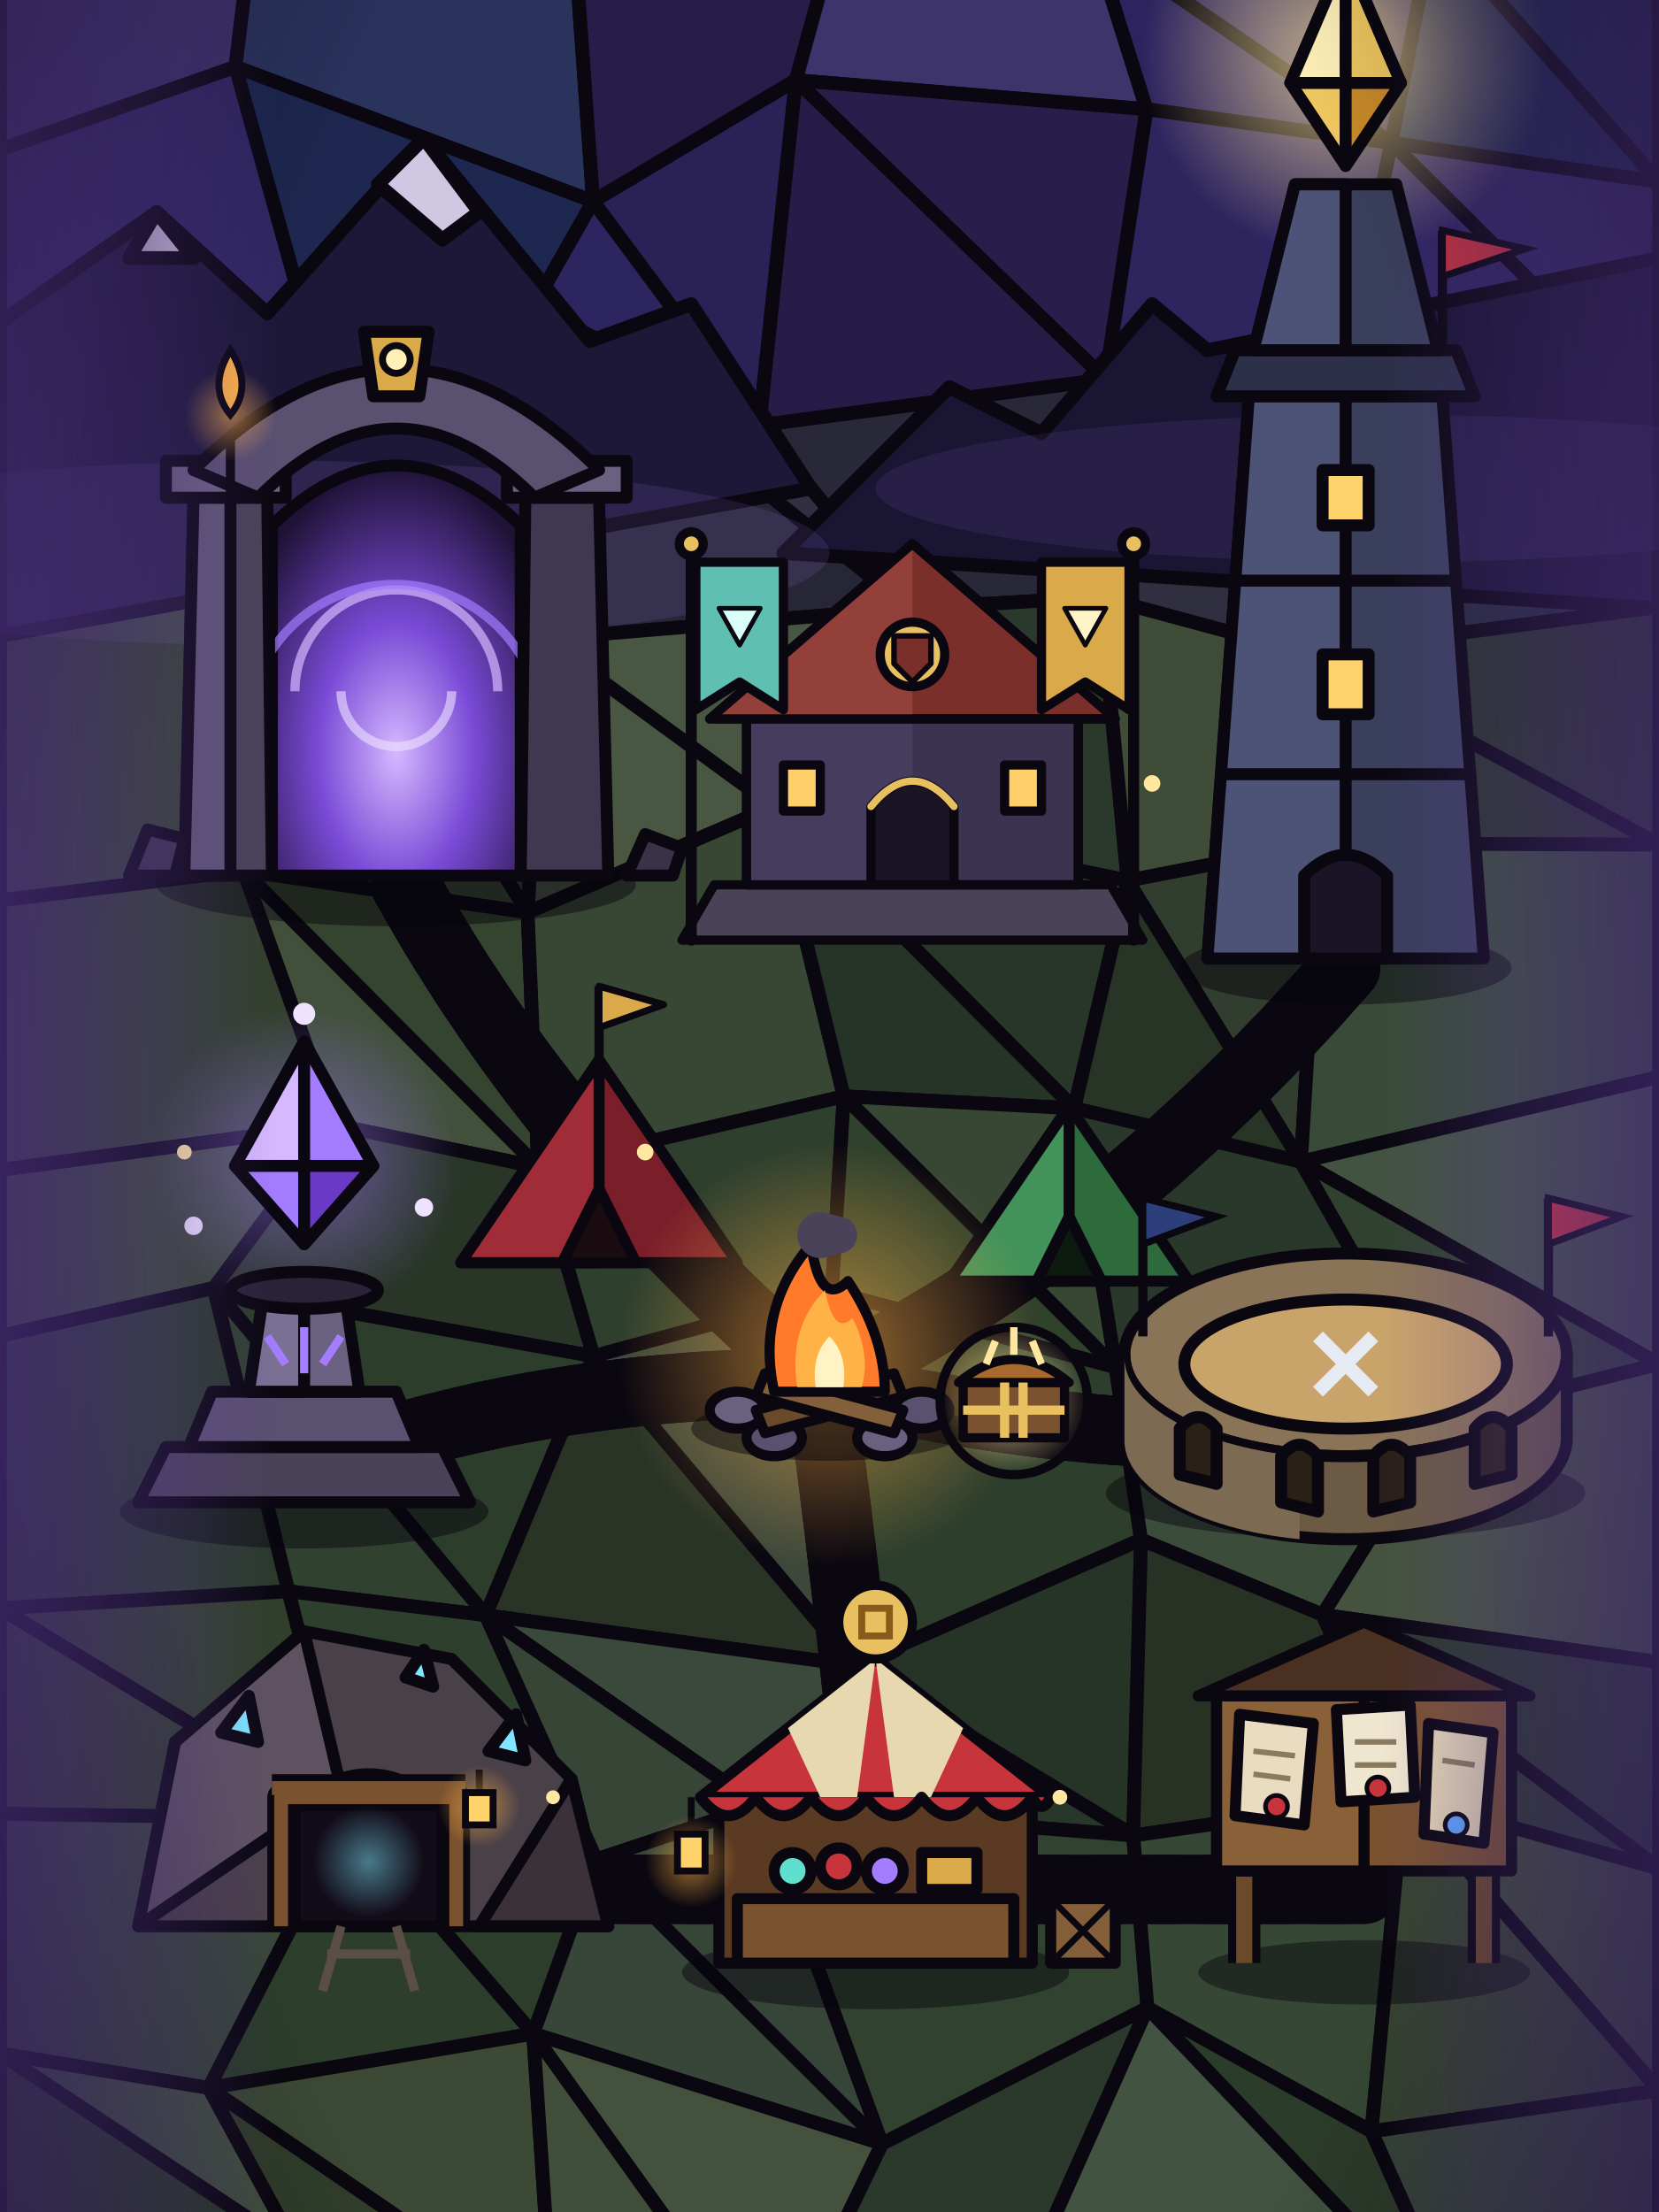
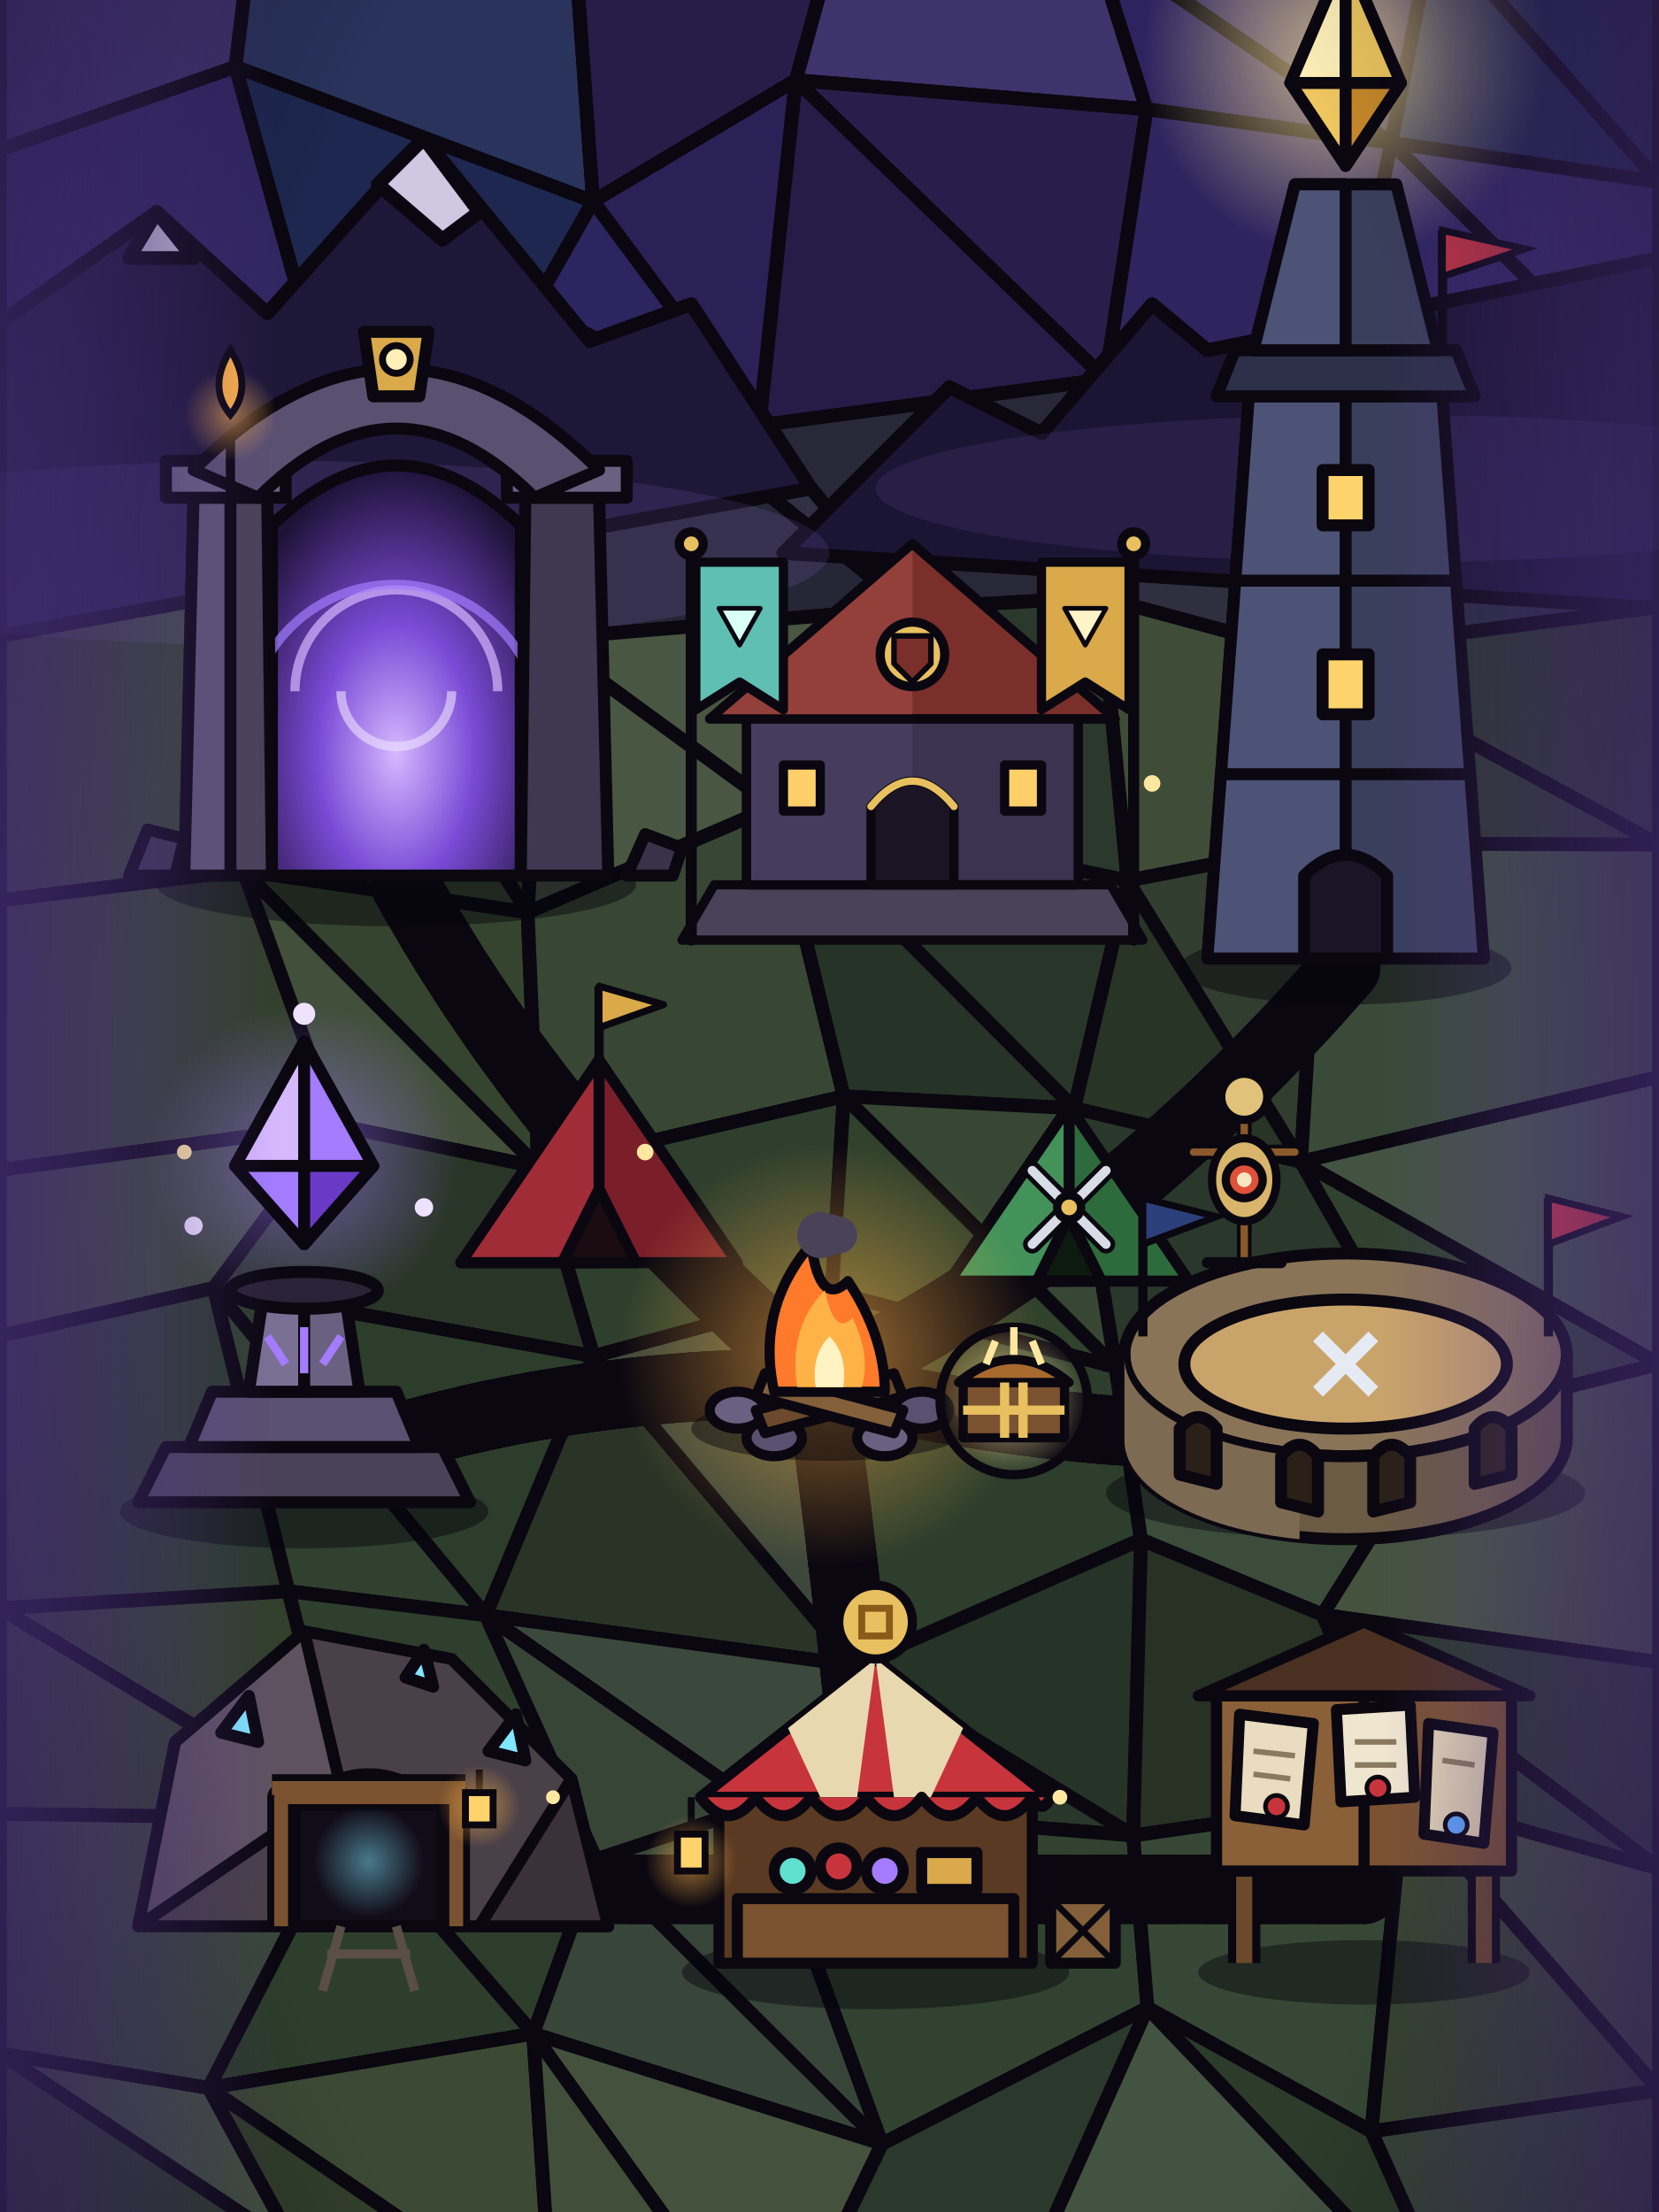
<svg xmlns="http://www.w3.org/2000/svg" viewBox="0 130 360 480" preserveAspectRatio="xMidYMid slice">
  <style>@media (prefers-reduced-motion: no-preference){.flame{animation:flick .35s ease-in-out infinite alternate;transform-box:fill-box;transform-origin:50% 100%}.flame.f2{animation-duration:.27s}.flame.f3{animation-duration:.21s}.bob{animation:bob 2.6s ease-in-out infinite}.pulse{animation:pulse 2.2s ease-in-out infinite;transform-box:fill-box;transform-origin:center}.spin{animation:spin 9s linear infinite;transform-box:fill-box;transform-origin:center}.spin.rev{animation-duration:13s;animation-direction:reverse}.flag{animation:flag 1.4s ease-in-out infinite alternate;transform-box:fill-box;transform-origin:0 50%}.smoke{animation:smoke 3.2s linear infinite}.fly{animation:fly 6s ease-in-out infinite}.drift{animation:drift 14s ease-in-out infinite alternate}}@keyframes flick{to{transform:scale(.88,1.12)}}@keyframes bob{50%{transform:translateY(-5px)}}@keyframes pulse{0%,100%{opacity:.55;transform:scale(1)}50%{opacity:1;transform:scale(1.12)}}@keyframes spin{to{transform:rotate(360deg)}}@keyframes flag{from{transform:skewY(-6deg)}to{transform:skewY(6deg) scaleX(.9)}}@keyframes smoke{0%{transform:translate(0,0) scale(.6);opacity:0}15%{opacity:.5}100%{transform:translate(8px,-60px) scale(1.8);opacity:0}}@keyframes fly{0%,100%{transform:translate(0,0);opacity:.2}25%{opacity:1}50%{transform:translate(14px,-18px);opacity:.5}75%{transform:translate(-10px,-8px);opacity:1}}@keyframes drift{from{transform:translateX(-12px)}to{transform:translateX(12px)}}</style>
  <defs>
    <radialGradient id="g-shard" cx=".5" cy=".5" r=".5">
      <stop offset="0" stop-color="#ffe7a0" stop-opacity=".75" />
      <stop offset="1" stop-color="#ffe7a0" stop-opacity="0" />
    </radialGradient>
    <radialGradient id="g-portal" cx=".5" cy=".7" r=".7">
      <stop offset="0" stop-color="#d6b8ff" />
      <stop offset=".45" stop-color="#7a4ad6" />
      <stop offset="1" stop-color="#1e1236" />
    </radialGradient>
    <radialGradient id="g-fire" cx=".5" cy=".5" r=".5">
      <stop offset="0" stop-color="#ffb347" stop-opacity=".6" />
      <stop offset="1" stop-color="#ffb347" stop-opacity="0" />
    </radialGradient>
    <radialGradient id="g-violet" cx=".5" cy=".5" r=".5">
      <stop offset="0" stop-color="#a37cff" stop-opacity=".55" />
      <stop offset="1" stop-color="#a37cff" stop-opacity="0" />
    </radialGradient>
    <radialGradient id="g-cyan" cx=".5" cy=".5" r=".5">
      <stop offset="0" stop-color="#7fe7ff" stop-opacity=".5" />
      <stop offset="1" stop-color="#7fe7ff" stop-opacity="0" />
    </radialGradient>
    <linearGradient id="g-mistL" x1="0" x2="1">
      <stop offset="0" stop-color="#5a3a9a" stop-opacity=".7" />
      <stop offset="1" stop-color="#5a3a9a" stop-opacity="0" />
    </linearGradient>
    <linearGradient id="g-mistR" x1="1" x2="0">
      <stop offset="0" stop-color="#5a3a9a" stop-opacity=".6" />
      <stop offset="1" stop-color="#5a3a9a" stop-opacity="0" />
    </linearGradient>
    <radialGradient id="g-vig" cx=".5" cy=".5" r=".75">
      <stop offset=".55" stop-color="#05030a" stop-opacity="0" />
      <stop offset="1" stop-color="#05030a" stop-opacity=".7" />
    </radialGradient>
    <clipPath id="clip-portal">
      <path d="M-27 0 L-27 -76 Q0 -102 27 -76 L27 0 Z" />
    </clipPath>
  </defs>
  <g id="panes">
    <polygon points="0.0,0.0 60.4,0.0 44.9,53.8" fill="rgb(59,73,122)" stroke="#0a0710" stroke-width="3" stroke-linejoin="round" />
    <polygon points="0.0,0.0 44.9,53.8 0.0,54.1" fill="rgb(34,50,101)" stroke="#0a0710" stroke-width="3" stroke-linejoin="round" />
    <polygon points="60.4,0.0 121.1,0.0 123.9,51.3" fill="rgb(51,40,84)" stroke="#0a0710" stroke-width="3" stroke-linejoin="round" />
    <polygon points="60.4,0.0 123.9,51.3 44.9,53.8" fill="rgb(40,30,74)" stroke="#0a0710" stroke-width="3" stroke-linejoin="round" />
    <polygon points="121.1,0.0 183.9,0.0 179.3,63.8 123.9,51.3" fill="rgb(33,48,98)" stroke="#0a0710" stroke-width="3" stroke-linejoin="round" />
    <polygon points="183.9,0.0 243.2,0.0 237.1,58.3" fill="rgb(47,57,97)" stroke="#0a0710" stroke-width="3" stroke-linejoin="round" />
    <polygon points="183.9,0.0 237.1,58.3 179.3,63.8" fill="rgb(29,39,78)" stroke="#0a0710" stroke-width="3" stroke-linejoin="round" />
    <polygon points="243.2,0.0 312.6,0.0 306.5,42.1" fill="rgb(52,43,101)" stroke="#0a0710" stroke-width="3" stroke-linejoin="round" />
    <polygon points="243.2,0.0 306.5,42.1 237.1,58.3" fill="rgb(61,53,107)" stroke="#0a0710" stroke-width="3" stroke-linejoin="round" />
    <polygon points="312.6,0.0 360.0,0.0 360.0,42.7 306.5,42.1" fill="rgb(34,49,99)" stroke="#0a0710" stroke-width="3" stroke-linejoin="round" />
    <polygon points="0.0,54.1 44.9,53.8 56.3,101.8 0.0,98.6" fill="rgb(30,40,81)" stroke="#0a0710" stroke-width="3" stroke-linejoin="round" />
    <polygon points="44.9,53.8 123.9,51.3 123.0,93.9" fill="rgb(28,38,77)" stroke="#0a0710" stroke-width="3" stroke-linejoin="round" />
    <polygon points="44.9,53.8 123.0,93.9 56.3,101.8" fill="rgb(50,60,99)" stroke="#0a0710" stroke-width="3" stroke-linejoin="round" />
    <polygon points="123.9,51.3 179.3,63.8 183.5,108.1 123.0,93.9" fill="rgb(39,55,108)" stroke="#0a0710" stroke-width="3" stroke-linejoin="round" />
    <polygon points="179.3,63.8 237.1,58.3 237.1,116.6 183.5,108.1" fill="rgb(45,36,94)" stroke="#0a0710" stroke-width="3" stroke-linejoin="round" />
    <polygon points="237.1,58.3 306.5,42.1 311.0,114.2" fill="rgb(43,35,90)" stroke="#0a0710" stroke-width="3" stroke-linejoin="round" />
    <polygon points="237.1,58.3 311.0,114.2 237.1,116.6" fill="rgb(42,34,88)" stroke="#0a0710" stroke-width="3" stroke-linejoin="round" />
    <polygon points="306.5,42.1 360.0,42.7 360.0,99.9" fill="rgb(39,55,108)" stroke="#0a0710" stroke-width="3" stroke-linejoin="round" />
    <polygon points="306.5,42.1 360.0,99.9 311.0,114.2" fill="rgb(58,73,121)" stroke="#0a0710" stroke-width="3" stroke-linejoin="round" />
    <polygon points="0.0,98.6 56.3,101.8 51.1,144.5 0.0,162.5" fill="rgb(59,50,106)" stroke="#0a0710" stroke-width="3" stroke-linejoin="round" />
    <polygon points="56.3,101.8 123.0,93.9 128.7,173.7 51.1,144.5" fill="rgb(41,51,92)" stroke="#0a0710" stroke-width="3" stroke-linejoin="round" />
    <polygon points="123.0,93.9 183.5,108.1 172.7,147.4 128.7,173.7" fill="rgb(40,29,73)" stroke="#0a0710" stroke-width="3" stroke-linejoin="round" />
    <polygon points="183.5,108.1 237.1,116.6 248.8,153.7 172.7,147.4" fill="rgb(60,52,107)" stroke="#0a0710" stroke-width="3" stroke-linejoin="round" />
    <polygon points="237.1,116.6 311.0,114.2 301.9,161.0" fill="rgb(46,37,95)" stroke="#0a0710" stroke-width="3" stroke-linejoin="round" />
    <polygon points="237.1,116.6 301.9,161.0 248.8,153.7" fill="rgb(45,36,95)" stroke="#0a0710" stroke-width="3" stroke-linejoin="round" />
    <polygon points="311.0,114.2 360.0,99.9 360.0,169.5" fill="rgb(28,38,77)" stroke="#0a0710" stroke-width="3" stroke-linejoin="round" />
    <polygon points="311.0,114.2 360.0,169.5 301.9,161.0" fill="rgb(28,38,77)" stroke="#0a0710" stroke-width="3" stroke-linejoin="round" />
    <polygon points="0.0,162.5 51.1,144.5 72.6,221.6 0.0,200.1" fill="rgb(48,39,98)" stroke="#0a0710" stroke-width="3" stroke-linejoin="round" />
    <polygon points="51.1,144.5 128.7,173.7 115.8,196.4 72.6,221.6" fill="rgb(29,39,79)" stroke="#0a0710" stroke-width="3" stroke-linejoin="round" />
    <polygon points="128.7,173.7 172.7,147.4 164.8,222.3" fill="rgb(42,33,87)" stroke="#0a0710" stroke-width="3" stroke-linejoin="round" />
    <polygon points="128.7,173.7 164.8,222.3 115.8,196.4" fill="rgb(45,37,95)" stroke="#0a0710" stroke-width="3" stroke-linejoin="round" />
    <polygon points="172.7,147.4 248.8,153.7 239.9,212.3" fill="rgb(41,30,75)" stroke="#0a0710" stroke-width="3" stroke-linejoin="round" />
    <polygon points="172.7,147.4 239.9,212.3 164.8,222.3" fill="rgb(39,28,71)" stroke="#0a0710" stroke-width="3" stroke-linejoin="round" />
    <polygon points="248.8,153.7 301.9,161.0 291.7,211.5 239.9,212.3" fill="rgb(46,37,95)" stroke="#0a0710" stroke-width="3" stroke-linejoin="round" />
    <polygon points="301.9,161.0 360.0,169.5 360.0,218.9" fill="rgb(49,40,98)" stroke="#0a0710" stroke-width="3" stroke-linejoin="round" />
    <polygon points="301.9,161.0 360.0,218.9 291.7,211.5" fill="rgb(48,39,98)" stroke="#0a0710" stroke-width="3" stroke-linejoin="round" />
    <polygon points="0.0,200.1 72.6,221.6 65.2,249.9 0.0,251.2" fill="rgb(57,57,74)" stroke="#0a0710" stroke-width="3" stroke-linejoin="round" />
    <polygon points="72.6,221.6 115.8,196.4 118.0,268.6 65.2,249.9" fill="rgb(41,41,59)" stroke="#0a0710" stroke-width="3" stroke-linejoin="round" />
    <polygon points="115.8,196.4 164.8,222.3 197.4,262.0" fill="rgb(48,48,66)" stroke="#0a0710" stroke-width="3" stroke-linejoin="round" />
    <polygon points="115.8,196.4 197.4,262.0 118.0,268.6" fill="rgb(38,38,54)" stroke="#0a0710" stroke-width="3" stroke-linejoin="round" />
    <polygon points="164.8,222.3 239.9,212.3 238.8,259.6 197.4,262.0" fill="rgb(40,40,57)" stroke="#0a0710" stroke-width="3" stroke-linejoin="round" />
    <polygon points="239.9,212.3 291.7,211.5 283.7,271.7" fill="rgb(55,55,72)" stroke="#0a0710" stroke-width="3" stroke-linejoin="round" />
    <polygon points="239.9,212.3 283.7,271.7 238.8,259.6" fill="rgb(47,47,64)" stroke="#0a0710" stroke-width="3" stroke-linejoin="round" />
    <polygon points="291.7,211.5 360.0,218.9 360.0,261.7 283.7,271.7" fill="rgb(37,41,57)" stroke="#0a0710" stroke-width="3" stroke-linejoin="round" />
    <polygon points="0.0,251.2 65.2,249.9 52.8,318.9 0.0,325.4" fill="rgb(53,67,46)" stroke="#0a0710" stroke-width="3" stroke-linejoin="round" />
    <polygon points="65.2,249.9 118.0,268.6 114.5,328.0" fill="rgb(50,63,43)" stroke="#0a0710" stroke-width="3" stroke-linejoin="round" />
    <polygon points="65.2,249.9 114.5,328.0 52.8,318.9" fill="rgb(55,70,48)" stroke="#0a0710" stroke-width="3" stroke-linejoin="round" />
    <polygon points="118.0,268.6 197.4,262.0 167.8,305.0" fill="rgb(73,86,66)" stroke="#0a0710" stroke-width="3" stroke-linejoin="round" />
    <polygon points="118.0,268.6 167.8,305.0 114.5,328.0" fill="rgb(72,86,66)" stroke="#0a0710" stroke-width="3" stroke-linejoin="round" />
    <polygon points="197.4,262.0 238.8,259.6 244.7,321.1 167.8,305.0" fill="rgb(42,57,43)" stroke="#0a0710" stroke-width="3" stroke-linejoin="round" />
    <polygon points="238.8,259.6 283.7,271.7 286.5,313.0 244.7,321.1" fill="rgb(63,77,56)" stroke="#0a0710" stroke-width="3" stroke-linejoin="round" />
    <polygon points="283.7,271.7 360.0,261.7 360.0,313.3" fill="rgb(39,51,38)" stroke="#0a0710" stroke-width="3" stroke-linejoin="round" />
    <polygon points="283.7,271.7 360.0,313.3 286.5,313.0" fill="rgb(40,52,38)" stroke="#0a0710" stroke-width="3" stroke-linejoin="round" />
    <polygon points="0.0,325.4 52.8,318.9 72.7,374.1 0.0,383.9" fill="rgb(50,64,44)" stroke="#0a0710" stroke-width="3" stroke-linejoin="round" />
    <polygon points="52.8,318.9 114.5,328.0 116.8,383.3" fill="rgb(53,68,46)" stroke="#0a0710" stroke-width="3" stroke-linejoin="round" />
    <polygon points="52.8,318.9 116.8,383.3 72.7,374.1" fill="rgb(65,79,59)" stroke="#0a0710" stroke-width="3" stroke-linejoin="round" />
    <polygon points="114.5,328.0 167.8,305.0 183.1,367.9 116.8,383.3" fill="rgb(55,71,51)" stroke="#0a0710" stroke-width="3" stroke-linejoin="round" />
    <polygon points="167.8,305.0 244.7,321.1 233.1,370.5" fill="rgb(40,54,41)" stroke="#0a0710" stroke-width="3" stroke-linejoin="round" />
    <polygon points="167.8,305.0 233.1,370.5 183.1,367.9" fill="rgb(38,52,39)" stroke="#0a0710" stroke-width="3" stroke-linejoin="round" />
    <polygon points="244.7,321.1 286.5,313.0 282.3,382.1" fill="rgb(49,61,47)" stroke="#0a0710" stroke-width="3" stroke-linejoin="round" />
    <polygon points="244.7,321.1 282.3,382.1 233.1,370.5" fill="rgb(40,52,38)" stroke="#0a0710" stroke-width="3" stroke-linejoin="round" />
    <polygon points="286.5,313.0 360.0,313.3 360.0,363.7 282.3,382.1" fill="rgb(57,75,56)" stroke="#0a0710" stroke-width="3" stroke-linejoin="round" />
    <polygon points="0.0,383.9 72.7,374.1 46.4,409.5 0.0,419.9" fill="rgb(56,71,49)" stroke="#0a0710" stroke-width="3" stroke-linejoin="round" />
    <polygon points="72.7,374.1 116.8,383.3 128.8,424.3 46.4,409.5" fill="rgb(41,53,39)" stroke="#0a0710" stroke-width="3" stroke-linejoin="round" />
    <polygon points="116.8,383.3 183.1,367.9 180.5,410.3 128.8,424.3" fill="rgb(46,63,45)" stroke="#0a0710" stroke-width="3" stroke-linejoin="round" />
    <polygon points="183.1,367.9 233.1,370.5 242.1,426.7" fill="rgb(55,71,51)" stroke="#0a0710" stroke-width="3" stroke-linejoin="round" />
    <polygon points="183.1,367.9 242.1,426.7 180.5,410.3" fill="rgb(48,65,44)" stroke="#0a0710" stroke-width="3" stroke-linejoin="round" />
    <polygon points="233.1,370.5 282.3,382.1 313.8,437.5 242.1,426.7" fill="rgb(41,56,42)" stroke="#0a0710" stroke-width="3" stroke-linejoin="round" />
    <polygon points="282.3,382.1 360.0,363.7 360.0,426.0" fill="rgb(67,83,66)" stroke="#0a0710" stroke-width="3" stroke-linejoin="round" />
    <polygon points="282.3,382.1 360.0,426.0 313.8,437.5" fill="rgb(48,66,47)" stroke="#0a0710" stroke-width="3" stroke-linejoin="round" />
    <polygon points="0.0,419.9 46.4,409.5 62.6,475.3 0.0,479.0" fill="rgb(43,58,44)" stroke="#0a0710" stroke-width="3" stroke-linejoin="round" />
    <polygon points="46.4,409.5 128.8,424.3 105.4,480.5" fill="rgb(44,61,43)" stroke="#0a0710" stroke-width="3" stroke-linejoin="round" />
    <polygon points="46.4,409.5 105.4,480.5 62.6,475.3" fill="rgb(48,65,47)" stroke="#0a0710" stroke-width="3" stroke-linejoin="round" />
    <polygon points="128.8,424.3 180.5,410.3 185.4,491.4" fill="rgb(61,72,59)" stroke="#0a0710" stroke-width="3" stroke-linejoin="round" />
    <polygon points="128.8,424.3 185.4,491.4 105.4,480.5" fill="rgb(41,52,39)" stroke="#0a0710" stroke-width="3" stroke-linejoin="round" />
    <polygon points="180.5,410.3 242.1,426.7 247.6,464.1 185.4,491.4" fill="rgb(45,62,44)" stroke="#0a0710" stroke-width="3" stroke-linejoin="round" />
    <polygon points="242.1,426.7 313.8,437.5 287.0,480.4 247.6,464.1" fill="rgb(59,76,58)" stroke="#0a0710" stroke-width="3" stroke-linejoin="round" />
    <polygon points="313.8,437.5 360.0,426.0 360.0,490.7 287.0,480.4" fill="rgb(69,83,62)" stroke="#0a0710" stroke-width="3" stroke-linejoin="round" />
    <polygon points="0.0,479.0 62.6,475.3 75.3,524.7" fill="rgb(49,63,43)" stroke="#0a0710" stroke-width="3" stroke-linejoin="round" />
    <polygon points="0.0,479.0 75.3,524.7 0.0,523.6" fill="rgb(50,63,43)" stroke="#0a0710" stroke-width="3" stroke-linejoin="round" />
    <polygon points="62.6,475.3 105.4,480.5 129.4,533.5 75.3,524.7" fill="rgb(46,63,45)" stroke="#0a0710" stroke-width="3" stroke-linejoin="round" />
    <polygon points="105.4,480.5 185.4,491.4 164.6,521.8" fill="rgb(59,73,60)" stroke="#0a0710" stroke-width="3" stroke-linejoin="round" />
    <polygon points="105.4,480.5 164.6,521.8 129.4,533.5" fill="rgb(55,69,55)" stroke="#0a0710" stroke-width="3" stroke-linejoin="round" />
    <polygon points="185.4,491.4 247.6,464.1 245.9,528.3" fill="rgb(38,52,39)" stroke="#0a0710" stroke-width="3" stroke-linejoin="round" />
    <polygon points="185.4,491.4 245.9,528.3 164.6,521.8" fill="rgb(40,55,41)" stroke="#0a0710" stroke-width="3" stroke-linejoin="round" />
    <polygon points="247.6,464.1 287.0,480.4 304.6,519.9 245.9,528.3" fill="rgb(39,50,37)" stroke="#0a0710" stroke-width="3" stroke-linejoin="round" />
    <polygon points="287.0,480.4 360.0,490.7 360.0,535.5" fill="rgb(42,56,43)" stroke="#0a0710" stroke-width="3" stroke-linejoin="round" />
    <polygon points="287.0,480.4 360.0,535.5 304.6,519.9" fill="rgb(43,58,44)" stroke="#0a0710" stroke-width="3" stroke-linejoin="round" />
    <polygon points="0.0,523.6 75.3,524.7 45.3,583.1 0.0,575.6" fill="rgb(57,71,58)" stroke="#0a0710" stroke-width="3" stroke-linejoin="round" />
    <polygon points="75.3,524.7 129.4,533.5 115.7,571.3" fill="rgb(45,61,44)" stroke="#0a0710" stroke-width="3" stroke-linejoin="round" />
    <polygon points="75.3,524.7 115.7,571.3 45.3,583.1" fill="rgb(45,62,44)" stroke="#0a0710" stroke-width="3" stroke-linejoin="round" />
    <polygon points="129.4,533.5 164.6,521.8 191.4,595.2" fill="rgb(55,69,56)" stroke="#0a0710" stroke-width="3" stroke-linejoin="round" />
    <polygon points="129.4,533.5 191.4,595.2 115.7,571.3" fill="rgb(56,70,57)" stroke="#0a0710" stroke-width="3" stroke-linejoin="round" />
    <polygon points="164.6,521.8 245.9,528.3 249.0,565.7 191.4,595.2" fill="rgb(49,67,48)" stroke="#0a0710" stroke-width="3" stroke-linejoin="round" />
    <polygon points="245.9,528.3 304.6,519.9 297.6,592.5 249.0,565.7" fill="rgb(54,72,53)" stroke="#0a0710" stroke-width="3" stroke-linejoin="round" />
    <polygon points="304.6,519.9 360.0,535.5 360.0,583.6" fill="rgb(63,77,56)" stroke="#0a0710" stroke-width="3" stroke-linejoin="round" />
    <polygon points="304.6,519.9 360.0,583.6 297.6,592.5" fill="rgb(54,68,47)" stroke="#0a0710" stroke-width="3" stroke-linejoin="round" />
    <polygon points="0.0,575.6 45.3,583.1 64.6,618.5" fill="rgb(68,84,65)" stroke="#0a0710" stroke-width="3" stroke-linejoin="round" />
    <polygon points="0.0,575.6 64.6,618.5 0.0,640.6" fill="rgb(45,61,41)" stroke="#0a0710" stroke-width="3" stroke-linejoin="round" />
    <polygon points="45.3,583.1 115.7,571.3 119.9,634.0" fill="rgb(60,74,53)" stroke="#0a0710" stroke-width="3" stroke-linejoin="round" />
    <polygon points="45.3,583.1 119.9,634.0 64.6,618.5" fill="rgb(50,63,43)" stroke="#0a0710" stroke-width="3" stroke-linejoin="round" />
    <polygon points="115.7,571.3 191.4,595.2 167.9,644.0" fill="rgb(68,82,61)" stroke="#0a0710" stroke-width="3" stroke-linejoin="round" />
    <polygon points="115.7,571.3 167.9,644.0 119.9,634.0" fill="rgb(64,78,58)" stroke="#0a0710" stroke-width="3" stroke-linejoin="round" />
    <polygon points="191.4,595.2 249.0,565.7 224.3,621.1 167.9,644.0" fill="rgb(42,57,43)" stroke="#0a0710" stroke-width="3" stroke-linejoin="round" />
    <polygon points="249.0,565.7 297.6,592.5 317.9,637.9" fill="rgb(44,60,43)" stroke="#0a0710" stroke-width="3" stroke-linejoin="round" />
    <polygon points="249.0,565.7 317.9,637.9 224.3,621.1" fill="rgb(66,83,65)" stroke="#0a0710" stroke-width="3" stroke-linejoin="round" />
    <polygon points="297.6,592.5 360.0,583.6 360.0,640.8 317.9,637.9" fill="rgb(55,69,56)" stroke="#0a0710" stroke-width="3" stroke-linejoin="round" />
    <polygon points="0.0,640.6 64.6,618.5 75.1,702.4" fill="rgb(61,72,59)" stroke="#0a0710" stroke-width="3" stroke-linejoin="round" />
    <polygon points="0.0,640.6 75.1,702.4 0.0,697.8" fill="rgb(41,53,39)" stroke="#0a0710" stroke-width="3" stroke-linejoin="round" />
    <polygon points="64.6,618.5 119.9,634.0 103.8,676.6" fill="rgb(45,62,42)" stroke="#0a0710" stroke-width="3" stroke-linejoin="round" />
    <polygon points="64.6,618.5 103.8,676.6 75.1,702.4" fill="rgb(43,58,39)" stroke="#0a0710" stroke-width="3" stroke-linejoin="round" />
    <polygon points="119.9,634.0 167.9,644.0 183.5,683.8" fill="rgb(39,52,40)" stroke="#0a0710" stroke-width="3" stroke-linejoin="round" />
    <polygon points="119.9,634.0 183.5,683.8 103.8,676.6" fill="rgb(41,55,42)" stroke="#0a0710" stroke-width="3" stroke-linejoin="round" />
    <polygon points="167.9,644.0 224.3,621.1 237.0,688.2 183.5,683.8" fill="rgb(52,66,45)" stroke="#0a0710" stroke-width="3" stroke-linejoin="round" />
    <polygon points="224.3,621.1 317.9,637.9 283.8,673.2 237.0,688.2" fill="rgb(56,72,52)" stroke="#0a0710" stroke-width="3" stroke-linejoin="round" />
    <polygon points="317.9,637.9 360.0,640.8 360.0,686.0" fill="rgb(41,53,39)" stroke="#0a0710" stroke-width="3" stroke-linejoin="round" />
    <polygon points="317.9,637.9 360.0,686.0 283.8,673.2" fill="rgb(38,49,37)" stroke="#0a0710" stroke-width="3" stroke-linejoin="round" />
    <polygon points="0.0,697.8 75.1,702.4 51.7,740.0" fill="rgb(50,64,43)" stroke="#0a0710" stroke-width="3" stroke-linejoin="round" />
    <polygon points="0.0,697.8 51.7,740.0 0.0,740.0" fill="rgb(60,75,53)" stroke="#0a0710" stroke-width="3" stroke-linejoin="round" />
    <polygon points="75.1,702.4 103.8,676.6 117.0,740.0" fill="rgb(56,74,55)" stroke="#0a0710" stroke-width="3" stroke-linejoin="round" />
    <polygon points="75.1,702.4 117.0,740.0 51.7,740.0" fill="rgb(46,63,45)" stroke="#0a0710" stroke-width="3" stroke-linejoin="round" />
    <polygon points="103.8,676.6 183.5,683.8 188.1,740.0" fill="rgb(44,60,43)" stroke="#0a0710" stroke-width="3" stroke-linejoin="round" />
    <polygon points="103.8,676.6 188.1,740.0 117.0,740.0" fill="rgb(45,61,44)" stroke="#0a0710" stroke-width="3" stroke-linejoin="round" />
    <polygon points="183.5,683.8 237.0,688.2 236.9,740.0" fill="rgb(44,59,45)" stroke="#0a0710" stroke-width="3" stroke-linejoin="round" />
    <polygon points="183.5,683.8 236.9,740.0 188.1,740.0" fill="rgb(41,56,42)" stroke="#0a0710" stroke-width="3" stroke-linejoin="round" />
    <polygon points="237.0,688.2 283.8,673.2 294.2,740.0 236.9,740.0" fill="rgb(49,61,47)" stroke="#0a0710" stroke-width="3" stroke-linejoin="round" />
    <polygon points="283.8,673.2 360.0,686.0 360.0,740.0 294.2,740.0" fill="rgb(48,66,47)" stroke="#0a0710" stroke-width="3" stroke-linejoin="round" />
  </g>
  <g stroke="#0a0710" stroke-width="3" stroke-linejoin="round">
    <path d="M0 262 L0 200 L34 176 L58 198 L92 160 L128 204 L150 196 L176 236 L0 268 Z" fill="#1d1838" />
    <path d="M170 250 L206 214 L226 224 L250 196 L262 206 L360 186 L360 262 Z" fill="#191532" />
    <path d="M92 160 L104 176 L96 182 L82 170 Z M34 176 L42 186 L28 186 Z" fill="#cfc8e2" />
  </g>
  <ellipse class="drift" cx="60" cy="250" rx="120" ry="20" fill="#a37cff" opacity=".12" />
  <ellipse class="drift" cx="300" cy="236" rx="110" ry="16" fill="#a37cff" opacity=".1" style="animation-delay:-6s" />
  <g fill="none" stroke-linecap="round" stroke-linejoin="round">
    <path id="paths" d="M88 322 Q120 380 178 430 M178 430 Q240 400 292 340 M178 430 Q120 430 74 446 M178 430 Q240 445 290 440 M178 430 Q186 490 190 540 M190 540 Q130 540 82 540 M190 540 Q250 540 296 540" stroke="#0a0710" stroke-width="15" />
    <use href="#paths" stroke="#5a4e46" stroke-width="10" />
    <use href="#paths" stroke="#7a6a5a" stroke-width="2.5" stroke-dasharray="5 7" />
  </g>
  <g class="bld" data-id="campaign" transform="translate(86,320)">
    <ellipse cx="0" cy="2" rx="52" ry="9" fill="#05030a" opacity=".45" />
    <g class="main" stroke="#0a0710" stroke-width="2.6" stroke-linejoin="round">
      <path d="M-27 0 L-27 -76 Q0 -102 27 -76 L27 0 Z" fill="url(#g-portal)" />
      <g clip-path="url(#clip-portal)" fill="none" stroke-width="2">
        <g class="spin" style="transform-origin:0px -40px">
          <path d="M0 -40 m-22 0 a22 22 0 1 1 44 0" stroke="#d6b8ff" opacity=".7" />
          <path d="M0 -40 m-12 0 a12 12 0 1 0 24 0" stroke="#efe2ff" opacity=".6" />
        </g>
        <g class="spin rev" style="transform-origin:0px -40px">
          <path d="M0 -40 m-32 4 a32 32 0 0 1 60 -10" stroke="#a37cff" opacity=".7" />
        </g>
      </g>
      <path d="M-46 0 L-44 -82 L-28 -82 L-27 0 Z" fill="#4a4258" />
      <path d="M-46 0 L-44 -82 L-36 -82 L-36 0 Z" fill="#5e5672" />
      <path d="M46 0 L44 -82 L28 -82 L27 0 Z" fill="#3e3850" />
      <path d="M-50 -82 L-24 -82 L-24 -90 L-50 -90 Z M50 -82 L24 -82 L24 -90 L50 -90 Z" fill="#6a6080" />
      <path d="M-44 -88 Q0 -132 44 -88 L30 -82 Q0 -112 -30 -82 Z" fill="#5a5070" />
      <path d="M-7 -118 L7 -118 L5 -104 L-5 -104 Z" fill="#d9a94a" />
      <circle cx="0" cy="-112" r="3" fill="#fff0b8" stroke-width="1.5" />
      <path d="M-58 0 L-54 -10 L-46 -8 L-48 0 Z M50 0 L54 -9 L62 -6 L60 0 Z" fill="#3a3248" />
      <path d="M-36 -82 L-36 -96" stroke-width="2" />
    </g>
    <g transform="translate(-36,-100)">
      <circle r="10" fill="url(#g-fire)" class="pulse" />
      <path class="flame" d="M0 0 Q-5 -6 0 -14 Q5 -6 0 0 Z" fill="#ffb347" stroke="#0a0710" stroke-width="1.5" />
    </g>
  </g>
  <g class="bld" data-id="tower" transform="translate(292,338)">
    <circle cx="0" cy="-196" r="44" fill="url(#g-shard)" class="pulse" />
    <ellipse cx="0" cy="2" rx="36" ry="8" fill="#05030a" opacity=".45" />
    <g class="main" stroke="#0a0710" stroke-width="2.6" stroke-linejoin="round">
      <path d="M-30 0 L-21 -122 L21 -122 L30 0 Z" fill="#3a3f5c" />
      <path d="M-30 0 L-21 -122 L0 -122 L0 0 Z" fill="#4c5376" />
      <path d="M-28 -40 L28 -40 M-25 -82 L25 -82" fill="none" />
      <path d="M-9 0 L-9 -18 Q0 -27 9 -18 L9 0 Z" fill="#1a1426" />
      <rect x="-5" y="-66" width="10" height="13" fill="#ffd36b" />
      <rect x="-5" y="-106" width="10" height="12" fill="#ffd36b" />
      <path d="M-28 -122 L28 -122 L24 -132 L-24 -132 Z" fill="#2c3048" />
      <path d="M-20 -132 L-11 -168 L11 -168 L20 -132 Z" fill="#3a3f5c" />
      <path d="M-20 -132 L-11 -168 L0 -168 L0 -132 Z" fill="#4c5376" />
      <g class="bob">
        <path d="M0 -218 L-12 -190 L0 -172 L12 -190 Z" fill="#f0c860" />
        <path d="M0 -218 L-12 -190 L0 -190 Z" fill="#fff0b8" />
        <path d="M0 -172 L12 -190 L0 -190 Z" fill="#c98a2a" />
      </g>
    </g>
    <g class="flag" transform="translate(21,-132)">
      <path d="M0 0 L0 -26" stroke="#0a0710" stroke-width="2" />
      <path d="M0 -26 L18 -22 L0 -16 Z" fill="#c8343c" stroke="#0a0710" stroke-width="1.5" />
    </g>
  </g>
  <g class="bld" data-id="summon" transform="translate(66,456)">
    <ellipse cx="0" cy="2" rx="40" ry="8" fill="#05030a" opacity=".45" />
    <circle cx="0" cy="-74" r="34" fill="url(#g-violet)" class="pulse" />
    <g class="main" stroke="#0a0710" stroke-width="2.6" stroke-linejoin="round">
      <path d="M-36 0 L-30 -12 L30 -12 L36 0 Z" fill="#4a4258" />
      <path d="M-25 -12 L-20 -24 L20 -24 L25 -12 Z" fill="#5a5070" />
      <path d="M-12 -24 L-9 -44 L9 -44 L12 -24 Z" fill="#6a6080" />
      <path d="M-12 -24 L-9 -44 L0 -44 L0 -24 Z" fill="#7a7094" />
      <ellipse cx="0" cy="-46" rx="16" ry="4" fill="#2a2236" />
      <path d="M-8 -36 L-4 -30 M0 -38 L0 -28 M8 -36 L4 -30" stroke="#a37cff" stroke-width="1.8" />
      <g class="bob">
        <path d="M0 -100 L-15 -73 L0 -56 L15 -73 Z" fill="#a37cff" />
        <path d="M0 -100 L-15 -73 L0 -73 Z" fill="#d6b8ff" />
        <path d="M0 -56 L15 -73 L0 -73 Z" fill="#6a3ac6" />
      </g>
    </g>
    <g class="spin" style="transform-origin:0px -74px">
      <circle cx="0" cy="-106" r="2.4" fill="#efe2ff" />
      <circle cx="26" cy="-64" r="2" fill="#efe2ff" />
      <circle cx="-24" cy="-60" r="2" fill="#efe2ff" />
    </g>
  </g>
  <g class="bld" data-id="camp" transform="translate(180,438)">
    <g stroke="#0a0710" stroke-width="2.4" stroke-linejoin="round">
      <g transform="translate(-50,-34)">
        <path d="M-30 0 L0 -44 L30 0 Z" fill="#7a1f2a" />
        <path d="M-30 0 L0 -44 L0 0 Z" fill="#a02c38" />
        <path d="M-8 0 L0 -16 L8 0 Z" fill="#1a0c10" />
        <path d="M0 -44 L0 -60" stroke-width="2" />
        <path class="flag" d="M0 -60 L14 -56 L0 -51 Z" fill="#d9a94a" stroke-width="1.5" />
      </g>
      <g transform="translate(52,-30)">
        <path d="M-26 0 L0 -38 L26 0 Z" fill="#2e6b3c" />
        <path d="M-26 0 L0 -38 L0 0 Z" fill="#43925a" />
        <path d="M-7 0 L0 -14 L7 0 Z" fill="#0c1a10" />
      </g>
    </g>
    <circle cx="0" cy="-14" r="46" fill="url(#g-fire)" class="pulse" />
    <ellipse cx="0" cy="2" rx="30" ry="7" fill="#05030a" opacity=".45" />
    <g class="main" stroke="#0a0710" stroke-width="2.2" stroke-linejoin="round">
      <ellipse cx="-20" cy="-2" rx="6" ry="4" fill="#6a6080" />
      <ellipse cx="20" cy="-2" rx="6" ry="4" fill="#5a5070" />
      <ellipse cx="-12" cy="4" rx="6" ry="4" fill="#5a5070" />
      <ellipse cx="12" cy="4" rx="6" ry="4" fill="#6a6080" />
      <path d="M-16 -2 L14 -10 L16 -5 L-14 3 Z" fill="#6b4a2b" />
      <path d="M16 -2 L-14 -10 L-16 -5 L14 3 Z" fill="#83603a" />
      <path class="flame" d="M-12 -6 Q-16 -24 -4 -38 Q-2 -24 4 -30 Q12 -18 12 -6 Z" fill="#ff7a2a" />
      <path class="flame f2" d="M-7 -7 Q-9 -20 -1 -28 Q1 -18 5 -22 Q9 -14 7 -7 Z" fill="#ffb347" stroke="none" />
      <path class="flame f3" d="M-3 -7 Q-4 -14 0 -18 Q4 -14 3 -7 Z" fill="#fff3c4" stroke="none" />
    </g>
    <circle class="smoke" cx="-2" cy="-40" r="5" fill="#4a4258" />
    <circle class="smoke" cx="2" cy="-40" r="4" fill="#4a4258" style="animation-delay:-1.1s" />
    <circle class="smoke" cx="0" cy="-40" r="4.5" fill="#4a4258" style="animation-delay:-2.2s" />
    <g id="heroes" />
    <g transform="translate(40,4)" stroke="#0a0710" stroke-width="2" stroke-linejoin="round">
      <circle cx="0" cy="-8" r="16" fill="url(#g-shard)" class="pulse" />
      <path d="M-11 0 L-11 -12 L11 -12 L11 0 Z" fill="#7a5230" />
      <path d="M-12 -12 Q0 -22 12 -12 Z" fill="#a8692e" />
      <path d="M-11 -6 L11 -6 M-2 -12 L-2 0 M2 -12 L2 0" stroke="#e8c060" stroke-width="2" />
      <path d="M-6 -16 L-4 -21 M0 -18 L0 -24 M6 -16 L4 -21" stroke="#ffe7a0" stroke-width="1.6" class="pulse" />
    </g>
  </g>
  <g class="bld" data-id="arena" transform="translate(292,450)">
    <ellipse cx="0" cy="4" rx="52" ry="10" fill="#05030a" opacity=".45" />
    <g class="main" stroke="#0a0710" stroke-width="2.6" stroke-linejoin="round">
      <ellipse cx="0" cy="-26" rx="48" ry="22" fill="#8a7458" />
      <ellipse cx="0" cy="-24" rx="35" ry="14" fill="#c9a46a" />
      <path d="M-35 -24 A35 14 0 0 1 35 -24" fill="none" stroke-width="1.6" />
      <path d="M-48 -26 A48 22 0 0 0 48 -26 L48 -8 A48 22 0 0 1 -48 -8 Z" fill="#6b5a44" />
      <path d="M-48 -26 A48 22 0 0 0 -10 -4 L-10 14 A48 22 0 0 1 -48 -8 Z" fill="#7d6a52" stroke="none" />
      <path d="M-36 0 L-36 -10 Q-32 -15 -28 -10 L-28 2 Z M-14 6 L-14 -4 Q-10 -9 -6 -4 L-6 8 Z M6 8 L6 -4 Q10 -9 14 -4 L14 6 Z M28 2 L28 -10 Q32 -15 36 -10 L36 0 Z" fill="#2a2018" />
      <path d="M-6 -30 L6 -18 M6 -30 L-6 -18" stroke="#e6ebf3" stroke-width="3" />
    </g>
    <g class="flag" transform="translate(-44,-30)">
      <path d="M0 0 L0 -30" stroke="#0a0710" stroke-width="2" />
      <path d="M0 -30 L16 -26 L0 -20 Z" fill="#2c3f7a" stroke="#0a0710" stroke-width="1.5" />
    </g>
    <g class="flag" transform="translate(44,-30)" style="animation-delay:-.6s">
      <path d="M0 0 L0 -30" stroke="#0a0710" stroke-width="2" />
      <path d="M0 -30 L16 -26 L0 -20 Z" fill="#c8343c" stroke="#0a0710" stroke-width="1.5" />
    </g>
  </g>
  <g class="bld" data-id="dungeon" transform="translate(80,548)">
    <g class="main" stroke="#0a0710" stroke-width="2.6" stroke-linejoin="round">
      <path d="M-50 0 L-42 -40 L-14 -64 L18 -58 L44 -32 L52 0 Z" fill="#4a4048" />
      <path d="M-50 0 L-42 -40 L-14 -64 L-6 -30 Z" fill="#5e5260" />
      <path d="M44 -32 L52 0 L24 0 Z" fill="#3a3238" />
      <path d="M-16 0 L-16 -26 Q0 -40 16 -26 L16 0 Z" fill="#120c18" />
      <path d="M-19 0 L-19 -28 L19 -28 L19 0 M-21 -30 L21 -30" fill="none" stroke="#0a0710" stroke-width="6" />
      <path d="M-19 0 L-19 -28 L19 -28 L19 0 M-21 -30 L21 -30" fill="none" stroke="#7a5230" stroke-width="3" />
      <path d="M-32 -42 L-26 -50 L-24 -40 Z M26 -38 L32 -46 L34 -36 Z M8 -54 L12 -60 L14 -52 Z" fill="#7fe7ff" />
      <path d="M-6 0 L-10 14 M6 0 L10 14 M-9 6 L9 6" stroke="#5a4e46" stroke-width="2" />
    </g>
    <circle cx="0" cy="-14" r="12" fill="url(#g-cyan)" class="pulse" />
    <g transform="translate(24,-28)">
      <path d="M0 0 L0 -6" stroke="#0a0710" stroke-width="1.5" />
      <circle cy="2" r="9" fill="url(#g-fire)" class="pulse" />
      <rect x="-3" y="-1" width="6" height="7" fill="#ffd36b" stroke="#0a0710" stroke-width="1.5" />
    </g>
  </g>
  <g class="bld" data-id="shop" transform="translate(190,556)">
    <ellipse cx="0" cy="2" rx="42" ry="8" fill="#05030a" opacity=".45" />
    <g class="main" stroke="#0a0710" stroke-width="2.4" stroke-linejoin="round">
      <path d="M-34 0 L-34 -36 L34 -36 L34 0 Z" fill="#5a3a22" />
      <path d="M-30 -14 L30 -14 L30 0 L-30 0 Z" fill="#7a5230" />
      <path d="M-38 -36 L0 -66 L38 -36 Z" fill="#c8343c" />
      <path d="M-19 -51 L-12 -36 L-4 -36 L0 -66 Z M19 -51 L12 -36 L4 -36 L0 -66 Z" fill="#e8d8b0" stroke="none" />
      <path d="M-38 -36 Q-32 -28 -26 -36 Q-20 -28 -14 -36 Q-8 -28 -2 -36 Q4 -28 10 -36 Q16 -28 22 -36 Q28 -28 34 -36 Q36 -32 38 -36" fill="#c8343c" />
      <circle cx="-18" cy="-20" r="4" fill="#5fe0cf" />
      <circle cx="-8" cy="-21" r="4" fill="#c8343c" />
      <circle cx="2" cy="-20" r="4" fill="#a37cff" />
      <path d="M10 -24 L22 -24 L22 -16 L10 -16 Z" fill="#d9a94a" />
      <path d="M38 0 L38 -14 L52 -14 L52 0 Z" fill="#83603a" />
      <path d="M38 0 L52 -14 M38 -14 L52 0" stroke-width="1.4" />
    </g>
    <g transform="translate(-40,-36)">
      <path d="M0 0 L0 8" stroke="#0a0710" stroke-width="1.5" />
      <circle cy="14" r="10" fill="url(#g-fire)" class="pulse" />
      <rect x="-3" y="8" width="6" height="8" fill="#ffd36b" stroke="#0a0710" stroke-width="1.5" />
    </g>
    <g class="bob" transform="translate(0,-74)">
      <circle r="8" fill="#e8c060" stroke="#0a0710" stroke-width="2" />
      <path d="M-3 -3 L3 -3 L3 3 L-3 3 Z" fill="none" stroke="#8a5a1a" stroke-width="1.5" />
    </g>
  </g>
  <g class="bld" data-id="quests" transform="translate(296,556)">
    <ellipse cx="0" cy="2" rx="36" ry="7" fill="#05030a" opacity=".45" />
    <g class="main" stroke="#0a0710" stroke-width="2.4" stroke-linejoin="round">
      <path d="M-26 0 L-26 -60 M26 0 L26 -60" stroke-width="7" />
      <path d="M-26 0 L-26 -60 M26 0 L26 -60" stroke="#6b4a2b" stroke-width="3.5" />
      <path d="M-32 -58 L32 -58 L32 -20 L-32 -20 Z" fill="#7a5230" />
      <path d="M-32 -58 L0 -58 L0 -20 L-32 -20 Z" fill="#8a6038" />
      <path d="M-36 -58 L0 -74 L36 -58 Z" fill="#4a3020" />
      <path d="M-27 -54 L-11 -52 L-13 -30 L-28 -32 Z" fill="#e9dcc0" />
      <path d="M-6 -55 L10 -56 L11 -36 L-5 -35 Z" fill="#efe6cf" />
      <path d="M14 -52 L28 -50 L26 -26 L13 -28 Z" fill="#e2d4b2" />
      <path d="M-24 -46 L-15 -45 M-24 -41 L-16 -40 M-2 -48 L7 -48 M-2 -43 L7 -43 M17 -44 L24 -43" stroke="#8a7a5e" stroke-width="1.2" />
      <circle cx="-19" cy="-34" r="2.4" fill="#c8343c" stroke-width="1" />
      <circle cx="3" cy="-38" r="2.4" fill="#c8343c" stroke-width="1" />
      <circle cx="20" cy="-30" r="2.4" fill="#5fa8ff" stroke-width="1" />
    </g>
  </g>
  <g fill="#ffe7a0">
    <circle class="fly" cx="140" cy="380" r="1.8" />
    <circle class="fly" cx="230" cy="520" r="1.6" style="animation-delay:-2s" />
    <circle class="fly" cx="40" cy="380" r="1.6" style="animation-delay:-4s" />
    <circle class="fly" cx="250" cy="300" r="1.8" style="animation-delay:-1s" />
    <circle class="fly" cx="120" cy="520" r="1.5" style="animation-delay:-3s" />
  </g>
  <rect x="0" y="0" width="60" height="740" fill="url(#g-mistL)" class="drift" style="pointer-events:none" />
  <rect x="300" y="0" width="60" height="740" fill="url(#g-mistR)" class="drift" style="pointer-events:none;animation-delay:-7s" />
  <rect x="0" y="0" width="360" height="740" fill="url(#g-vig)" style="pointer-events:none" />
  <g id="clanhall" stroke="#0a0710" stroke-width="2" stroke-linejoin="round" stroke-linecap="round">
    <path d="M148 334 L248 334 L241 322 L155 322 Z" fill="#4a4258" />
    <path d="M162 322 L162 283 L234 283 L234 322 Z" fill="#3b3350" />
    <path d="M162 322 L162 283 L198 283 L198 322 Z" fill="#463d5e" stroke="none" />
    <path d="M162 322 L162 283 L234 283 L234 322 Z" fill="none" />
    <path d="M154 286 L198 248 L242 286 Z" fill="#7a2f2a" />
    <path d="M154 286 L198 248 L198 286 Z" fill="#94403a" stroke="none" />
    <path d="M154 286 L198 248 L242 286 Z" fill="none" />
    <path d="M189 322 L189 305 Q198 294 207 305 L207 322 Z" fill="#1a1424" />
    <path d="M189 305 Q198 294 207 305" fill="none" stroke="#e8c060" stroke-width="1.6" />
    <path d="M170 296 L178 296 L178 306 L170 306 Z M218 296 L226 296 L226 306 L218 306 Z" fill="#ffcf6a" class="pulse" />
    <circle cx="198" cy="272" r="7" fill="#e8c060" />
    <path d="M194 268 L202 268 L202 274 L198 278 L194 274 Z" fill="#7a2f2a" stroke-width="1.2" />
    <path d="M150 334 L150 250 M246 334 L246 250" stroke-width="2.4" />
    <g class="bob">
      <path d="M151 252 L170 252 L170 284 L160.5 278 L151 284 Z" fill="#5fbfb2" />
      <path d="M156 262 L165 262 L160.5 270 Z" fill="#d9fff6" stroke-width="1" />
    </g>
    <g class="bob">
      <path d="M245 252 L226 252 L226 284 L235.5 278 L245 284 Z" fill="#d9a94a" />
      <path d="M231 262 L240 262 L235.5 270 Z" fill="#fff3c8" stroke-width="1" />
    </g>
    <circle cx="150" cy="248" r="2.6" fill="#e8c060" />
    <circle cx="246" cy="248" r="2.6" fill="#e8c060" />
  </g>
+   <g id="training" stroke="#0a0710" stroke-width="1.8" stroke-linejoin="round" stroke-linecap="round">
+     <path d="M224 384 L240 400 M240 384 L224 400" stroke="#0a0710" stroke-width="4" />
+     <path d="M224 384 L240 400 M240 384 L224 400" stroke="#d8dce6" stroke-width="2" />
+     <circle cx="232" cy="392" r="2.6" fill="#e8c060" />
+     <path d="M270 404 L270 368" stroke-width="3.2" />
+     <path d="M270 404 L270 368" stroke="#8a5a2a" stroke-width="1.6" />
+     <path d="M259 380 L281 380" stroke-width="3.2" />
+     <path d="M259 380 L281 380" stroke="#8a5a2a" stroke-width="1.6" />
+     <ellipse cx="270" cy="386" rx="7" ry="9" fill="#d8b56a" />
+     <circle cx="270" cy="386" r="4" fill="#e0503a" />
+     <circle cx="270" cy="386" r="1.6" fill="#f6e7c0" stroke="none" />
+     <circle cx="270" cy="368" r="5" fill="#e0c27a" />
+     <path d="M262 404 L278 404" stroke-width="2.4" />
+   </g>
</svg>
